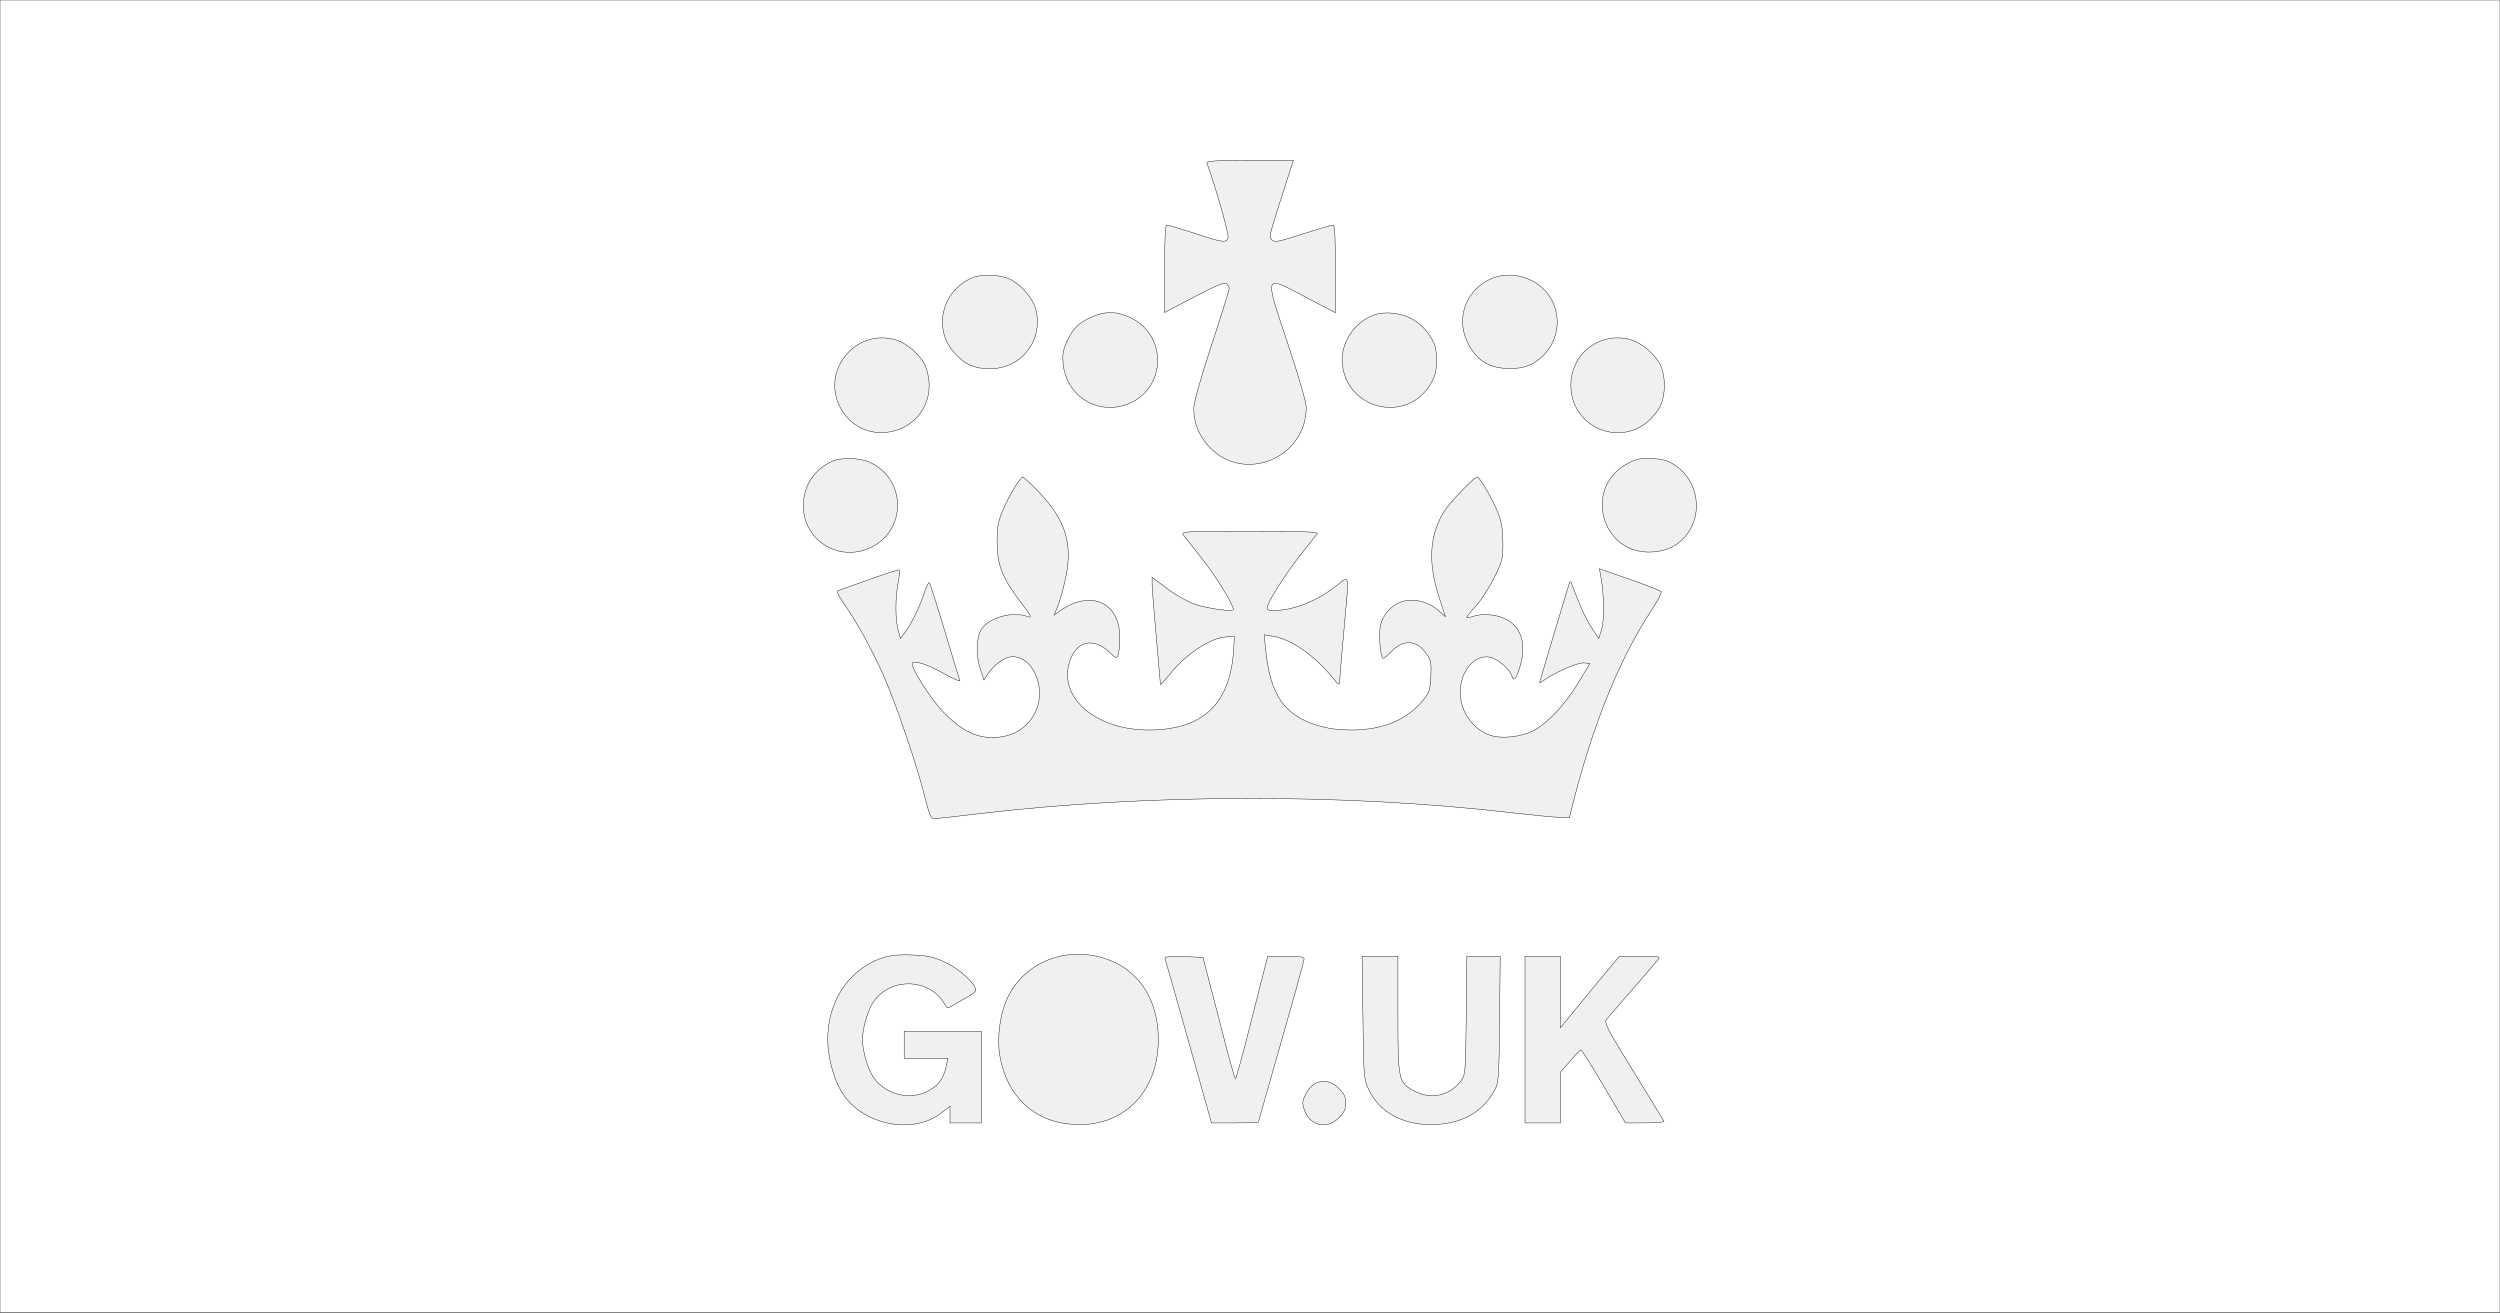
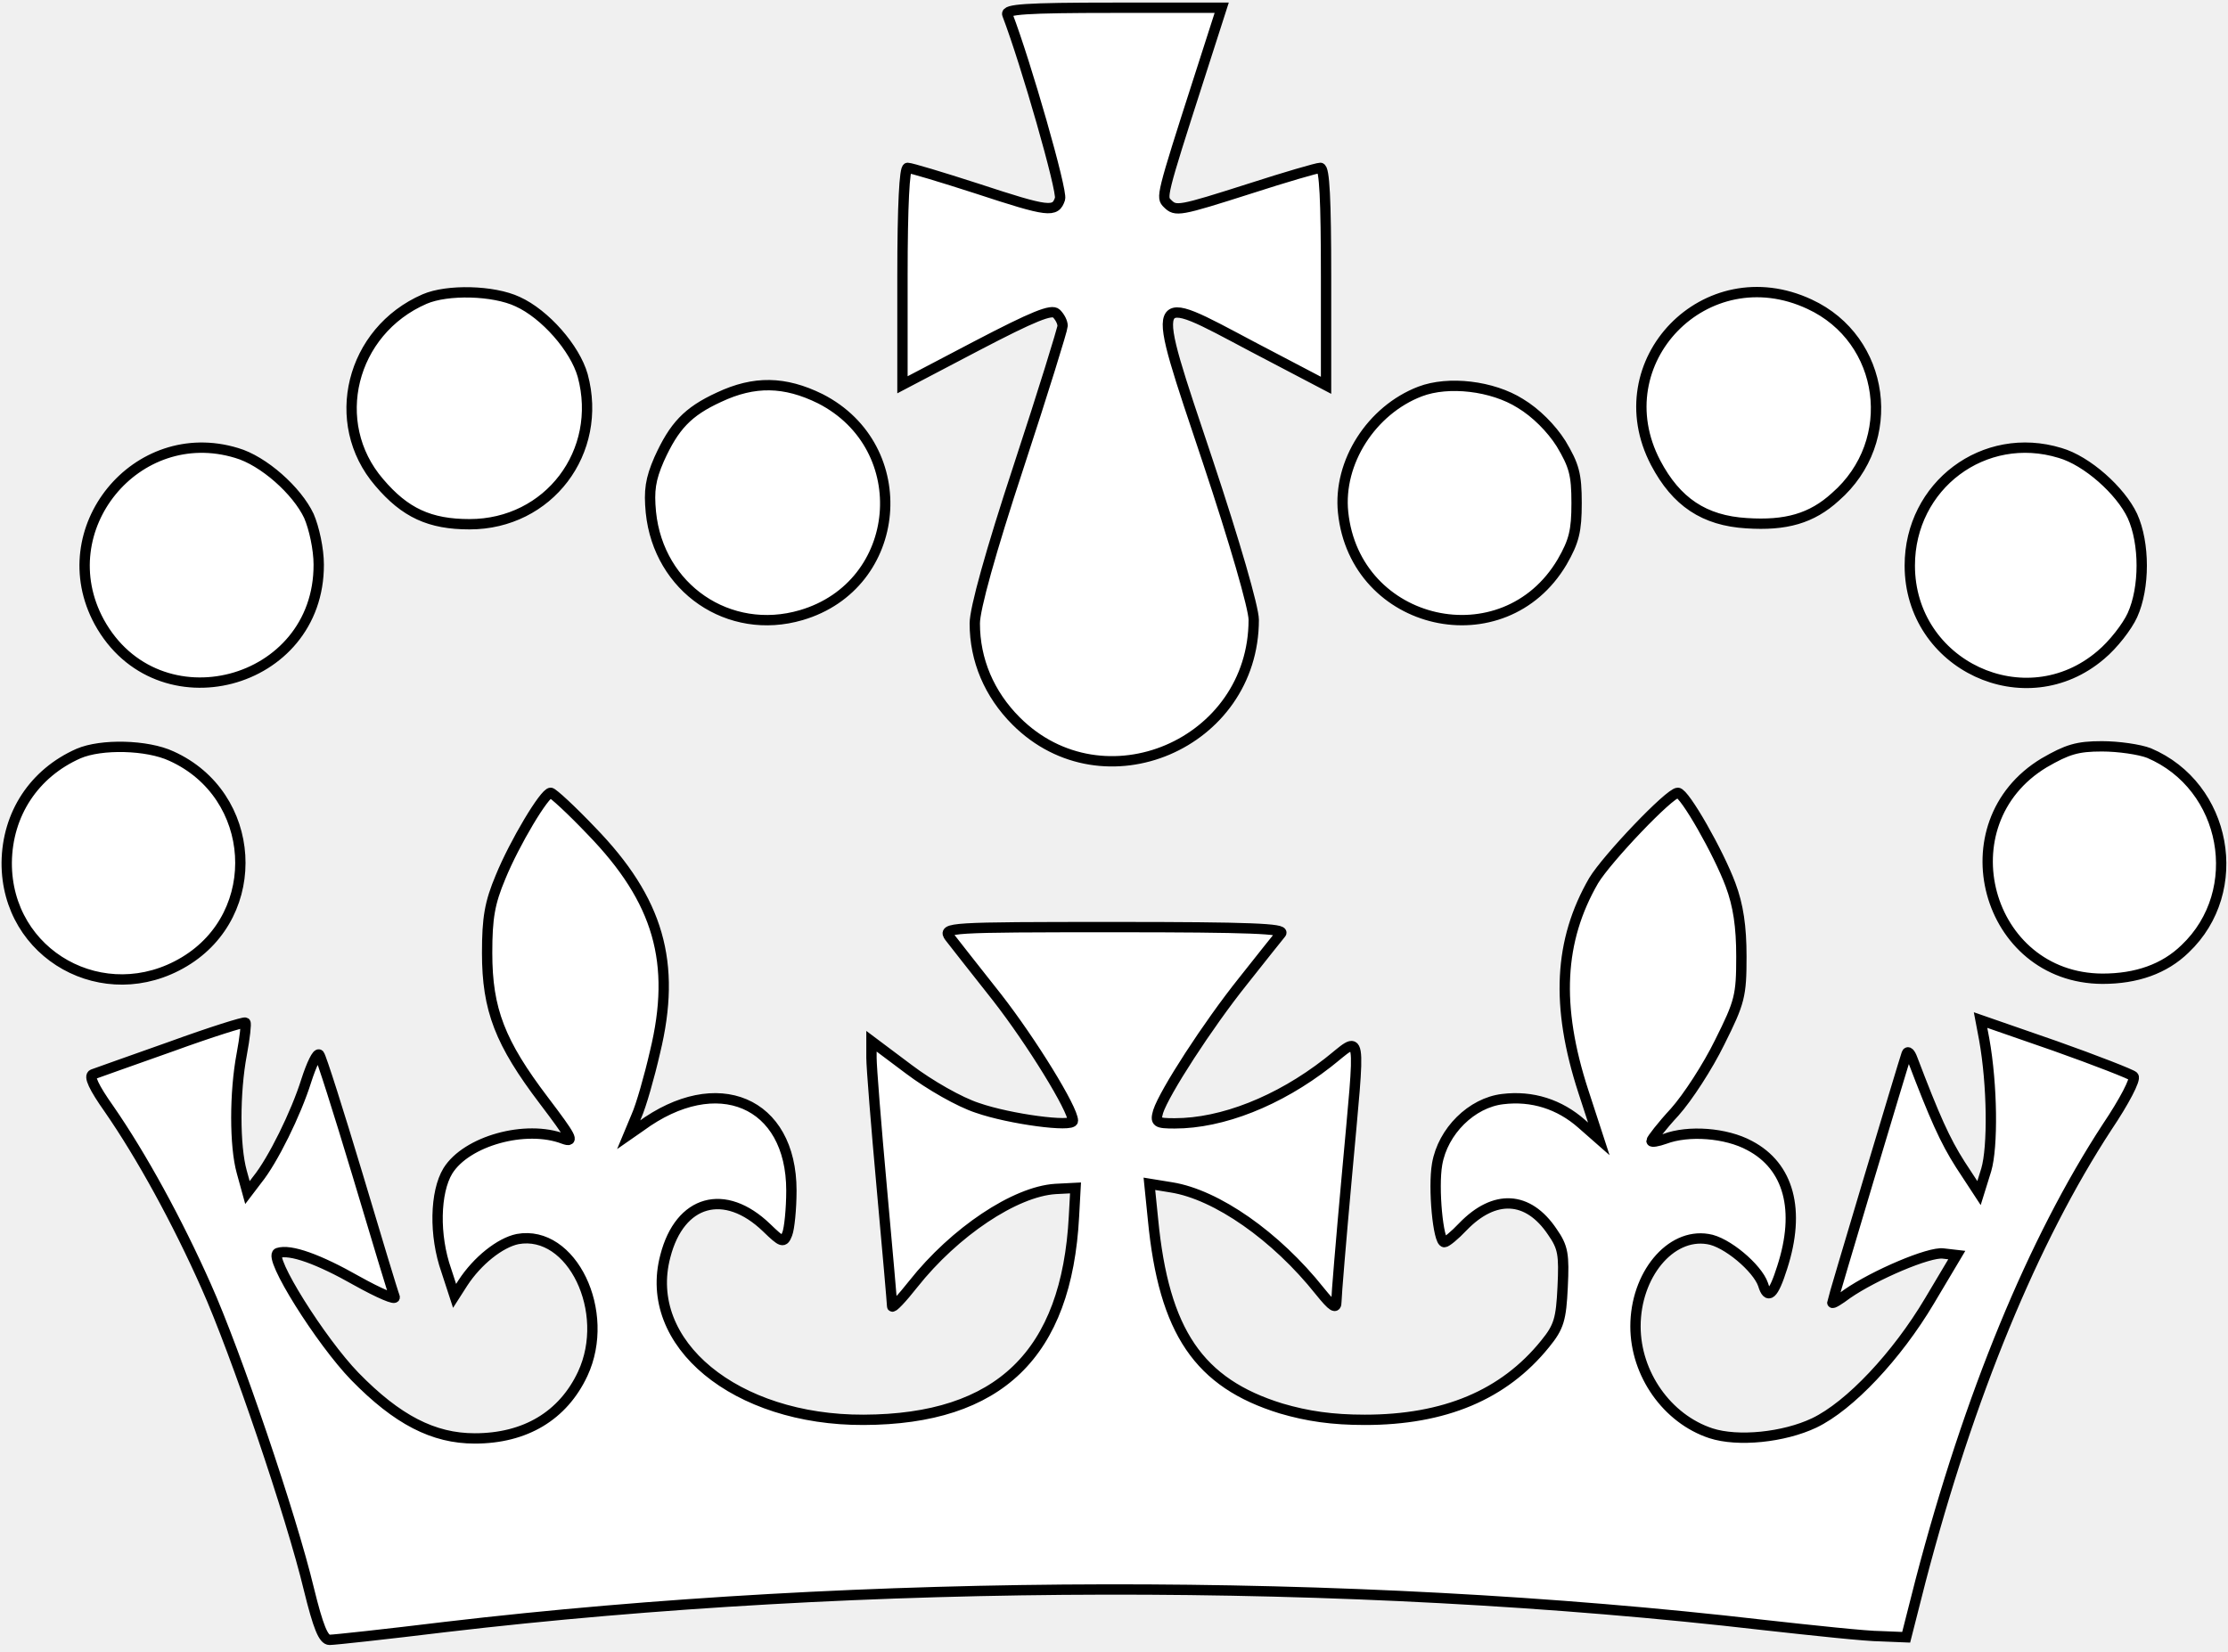
- <svg xmlns="http://www.w3.org/2000/svg" version="1.0" width="1200pt" height="630pt" viewBox="0 0 1200 630" preserveAspectRatio="xMidYMid meet">
-   <g transform="translate(0,630) scale(0.1,-0.1)" fill="white" stroke="black" stroke-width="2">
-     <path d="M0 3150 l0 -3150 6000 0 6000 0 0 3150 0 3150 -6000 0 -6000 0 0 -3150z m6164 2243 c-74 -230 -73 -230 -61 -242 16 -16 22 -15 160 29 68 22 130 40 136 40 8 0 11 -62 11 -211 l0 -210 -143 75 c-202 107 -199 116 -86 -222 52 -156 89 -284 89 -307 0 -241 -291 -365 -460 -196 -52 52 -80 118 -80 189 0 28 30 137 85 304 47 143 85 266 85 272 0 7 -5 17 -12 24 -9 9 -44 -5 -155 -63 l-143 -75 0 210 c0 139 4 210 10 210 6 0 66 -18 134 -40 140 -46 152 -47 161 -20 5 15 -66 263 -102 357 -4 10 35 13 205 13 l210 0 -44 -137z m-1319 -432 c53 -24 111 -90 126 -143 40 -148 -66 -288 -219 -288 -77 0 -125 22 -175 81 -99 115 -55 293 88 355 44 19 133 17 180 -5z m2501 -5 c147 -68 174 -265 50 -373 -46 -42 -96 -56 -172 -51 -82 5 -136 41 -176 117 -102 195 97 401 298 307z m-1915 -183 c184 -94 161 -361 -37 -419 -140 -41 -276 52 -291 199 -4 42 -1 64 16 103 29 64 55 92 116 120 68 32 127 31 196 -3z m1355 -9 c30 -18 60 -48 79 -78 25 -42 30 -59 30 -115 0 -54 -5 -74 -28 -114 -113 -191 -401 -126 -424 96 -10 97 55 198 149 234 55 21 140 11 194 -23z m-2485 -96 c52 -15 117 -73 140 -122 10 -23 19 -64 19 -94 1 -235 -312 -317 -425 -111 -97 179 72 386 266 327z m3530 0 c52 -15 117 -73 140 -122 24 -53 24 -139 0 -192 -10 -22 -37 -57 -61 -77 -146 -125 -370 -20 -370 173 0 155 144 263 291 218z m-3656 -587 c166 -75 180 -305 25 -398 -155 -93 -345 13 -344 192 1 94 53 173 139 211 44 19 133 17 180 -5z m3828 6 c151 -64 188 -267 70 -379 -40 -39 -94 -58 -160 -58 -226 1 -307 301 -113 418 45 26 64 32 112 32 32 0 73 -6 91 -13z m-3015 -151 c130 -134 165 -255 123 -428 -11 -48 -27 -104 -36 -124 l-15 -36 23 16 c148 109 292 48 292 -124 0 -36 -4 -74 -8 -84 -7 -18 -10 -17 -40 12 -81 78 -168 54 -196 -55 -45 -169 136 -318 384 -317 262 1 393 127 407 394 l3 55 -39 -2 c-78 -5 -195 -83 -275 -184 -22 -28 -41 -48 -41 -43 0 5 -9 108 -20 229 -11 121 -20 234 -20 252 l0 32 72 -54 c41 -31 99 -64 133 -75 63 -22 185 -38 185 -25 0 23 -80 153 -147 239 -43 54 -84 107 -92 117 -13 18 -4 19 319 19 265 0 330 -3 323 -12 -6 -7 -39 -49 -74 -93 -68 -85 -152 -215 -164 -252 -6 -21 -3 -23 32 -23 92 0 201 43 296 117 68 53 64 78 37 -222 -11 -121 -20 -229 -20 -240 0 -15 -7 -11 -32 20 -85 107 -200 187 -287 201 l-43 7 7 -69 c21 -218 89 -317 248 -366 51 -15 99 -22 162 -22 154 0 269 48 349 147 27 33 31 48 34 110 3 63 1 77 -20 107 -47 70 -112 73 -173 10 -16 -17 -32 -30 -36 -30 -12 0 -22 105 -14 151 11 64 67 119 127 126 57 7 110 -10 153 -48 l33 -29 -30 92 c-54 166 -47 292 20 408 26 43 147 170 163 170 13 0 79 -116 102 -178 15 -40 21 -81 21 -139 0 -76 -3 -88 -42 -166 -23 -47 -62 -107 -87 -135 -25 -27 -45 -53 -45 -56 0 -3 12 -1 26 4 45 17 118 12 164 -13 76 -40 99 -125 63 -236 -17 -54 -28 -63 -37 -33 -11 32 -71 83 -107 88 -73 12 -140 -70 -140 -169 0 -92 61 -179 146 -207 52 -17 141 -8 200 20 69 33 160 130 223 236 l53 89 -26 3 c-27 4 -134 -42 -186 -78 -16 -12 -29 -20 -29 -17 0 4 138 465 144 482 2 6 7 1 11 -10 43 -113 63 -158 93 -205 l36 -55 14 45 c13 44 12 164 -4 253 l-7 37 144 -50 c79 -28 148 -55 152 -59 5 -5 -18 -49 -51 -98 -143 -219 -267 -519 -361 -878 l-28 -110 -49 2 c-27 0 -130 11 -229 22 -804 93 -1740 91 -2549 -4 -115 -14 -216 -25 -225 -25 -12 0 -22 25 -40 98 -34 142 -142 460 -199 587 -56 126 -125 252 -188 343 -29 41 -40 64 -31 67 6 2 75 27 152 54 77 28 141 48 143 46 2 -1 -1 -29 -7 -61 -14 -74 -14 -178 0 -228 l11 -40 19 25 c30 37 75 128 95 192 10 31 21 54 25 50 4 -5 37 -109 74 -232 37 -124 69 -230 72 -237 3 -7 -30 7 -73 31 -74 42 -129 62 -153 54 -20 -7 83 -171 149 -239 82 -84 152 -120 232 -120 98 0 171 44 209 125 56 120 -21 280 -126 261 -34 -7 -78 -42 -106 -85 l-16 -25 -16 49 c-24 68 -22 152 3 193 36 58 151 90 224 62 22 -8 15 4 -38 74 -85 112 -110 176 -110 286 0 68 5 97 26 147 27 66 85 163 97 163 4 0 40 -33 79 -74z m-455 -2253 c62 -29 125 -82 147 -122 9 -18 4 -23 -37 -47 -27 -15 -59 -34 -72 -42 -22 -13 -25 -13 -34 4 -69 125 -249 137 -338 24 -30 -37 -59 -131 -59 -190 0 -59 29 -153 59 -190 56 -71 157 -99 238 -65 63 27 93 64 106 133 l7 32 -105 0 -105 0 0 65 0 65 185 0 185 0 0 -220 0 -220 -75 0 -75 0 0 40 0 40 -44 -34 c-88 -67 -225 -74 -341 -17 -106 52 -163 135 -192 277 -36 177 29 352 162 441 76 50 132 64 237 59 70 -3 98 -9 151 -33z m768 17 c163 -51 259 -196 259 -390 0 -255 -171 -424 -411 -407 -186 12 -317 136 -350 330 -14 84 0 197 35 273 79 172 276 254 467 194z m549 -287 c41 -161 77 -293 80 -293 3 0 39 133 80 295 l75 295 87 0 c64 0 88 -3 88 -13 0 -6 -49 -185 -110 -397 -60 -212 -110 -386 -110 -387 0 -2 -51 -3 -112 -3 l-113 0 -109 388 c-60 213 -111 393 -114 400 -3 10 16 12 89 10 l93 -3 76 -292z m860 19 c0 -319 2 -329 81 -370 80 -42 169 -21 223 52 20 26 21 43 24 312 l3 284 80 0 80 0 -3 -302 c-3 -289 -4 -305 -25 -343 -53 -98 -147 -154 -273 -162 -153 -11 -279 54 -331 169 -23 51 -24 63 -27 346 l-4 292 86 0 86 0 0 -278z m780 107 l0 -172 141 172 142 171 100 0 c94 0 99 -1 85 -17 -8 -10 -63 -74 -123 -143 -60 -69 -115 -133 -123 -142 -13 -16 -1 -41 128 -250 79 -128 145 -236 147 -240 2 -5 -38 -8 -90 -8 l-95 0 -103 175 c-57 96 -106 175 -110 175 -4 0 -28 -24 -53 -54 l-46 -53 0 -122 0 -121 -85 0 -85 0 0 400 0 400 85 0 85 0 0 -171z m-1064 -463 c26 -26 34 -42 34 -71 0 -29 -8 -45 -34 -71 -58 -58 -140 -38 -166 41 -10 30 -9 41 7 72 34 71 105 83 159 29z" />
-   </g>
+ <svg xmlns="http://www.w3.org/2000/svg" version="1.1" id="Layer_1" x="0px" y="0px" viewBox="652.3 -18.3 431.3 319.7" enable-background="new 652.3 -18.3 431.3 319.7" xml:space="preserve">
+   <path fill="#FFFFFF" stroke="#000000" stroke-width="2" d="M884.4-3.1c-7.4,23-7.3,23-6.1,24.2c1.6,1.6,2.2,1.5,16-2.9  c6.8-2.2,13-4,13.6-4c0.8,0,1.1,6.2,1.1,21.1v21l-14.3-7.5c-20.2-10.7-19.9-11.6-8.6,22.2c5.2,15.6,8.9,28.4,8.9,30.7  c0,24.1-29.1,36.5-46,19.6c-5.2-5.2-8-11.8-8-18.9c0-2.8,3-13.7,8.5-30.4c4.7-14.3,8.5-26.6,8.5-27.2c0-0.7-0.5-1.7-1.2-2.4  c-0.9-0.9-4.4,0.5-15.5,6.3L827,56.2v-21c0-13.9,0.4-21,1-21c0.6,0,6.6,1.8,13.4,4c14,4.6,15.2,4.7,16.1,2  c0.5-1.5-6.6-26.3-10.2-35.7c-0.4-1,3.5-1.3,20.5-1.3h21L884.4-3.1z M752.5,40.1c5.3,2.4,11.1,9,12.6,14.3  c4,14.8-6.6,28.8-21.9,28.8c-7.7,0-12.5-2.2-17.5-8.1c-9.9-11.5-5.5-29.3,8.8-35.5C738.9,37.7,747.8,37.9,752.5,40.1z M1002.6,40.6  c14.7,6.8,17.4,26.5,5,37.3c-4.6,4.2-9.6,5.6-17.2,5.1c-8.2-0.5-13.6-4.1-17.6-11.7C962.6,51.8,982.5,31.2,1002.6,40.6z M811.1,58.9  c18.4,9.4,16.1,36.1-3.7,41.9c-14,4.1-27.6-5.2-29.1-19.9c-0.4-4.2-0.1-6.4,1.6-10.3c2.9-6.4,5.5-9.2,11.6-12  C798.3,55.4,804.2,55.5,811.1,58.9z M946.6,59.8c3,1.8,6,4.8,7.9,7.8c2.5,4.2,3,5.9,3,11.5c0,5.4-0.5,7.4-2.8,11.4  c-11.3,19.1-40.1,12.6-42.4-9.6c-1-9.7,5.5-19.8,14.9-23.4C932.7,55.4,941.2,56.4,946.6,59.8z M698.1,69.4c5.2,1.5,11.7,7.3,14,12.2  c1,2.3,1.9,6.4,1.9,9.4c0.1,23.5-31.2,31.7-42.5,11.1C661.8,84.2,678.7,63.5,698.1,69.4z M1051.1,69.4c5.2,1.5,11.7,7.3,14,12.2  c2.4,5.3,2.4,13.9,0,19.2c-1,2.2-3.7,5.7-6.1,7.7c-14.6,12.5-37,2-37-17.3C1022,75.7,1036.4,64.9,1051.1,69.4z M685.5,128.1  c16.6,7.5,18,30.5,2.5,39.8s-34.5-1.3-34.4-19.2c0.1-9.4,5.3-17.3,13.9-21.1C671.9,125.7,680.8,125.9,685.5,128.1z M1068.3,127.5  c15.1,6.4,18.8,26.7,7,37.9c-4,3.9-9.4,5.8-16,5.8c-22.6-0.1-30.7-30.1-11.3-41.8c4.5-2.6,6.4-3.2,11.2-3.2  C1062.4,126.2,1066.5,126.8,1068.3,127.5z M766.8,142.6c13,13.4,16.5,25.5,12.3,42.8c-1.1,4.8-2.7,10.4-3.6,12.4l-1.5,3.6l2.3-1.6  c14.8-10.9,29.2-4.8,29.2,12.4c0,3.6-0.4,7.4-0.8,8.4c-0.7,1.8-1,1.7-4-1.2c-8.1-7.8-16.8-5.4-19.6,5.5  c-4.5,16.9,13.6,31.8,38.4,31.7c26.2-0.1,39.3-12.7,40.7-39.4l0.3-5.5l-3.9,0.2c-7.8,0.5-19.5,8.3-27.5,18.4  c-2.2,2.8-4.1,4.8-4.1,4.3s-0.9-10.8-2-22.9c-1.1-12.1-2-23.4-2-25.2v-3.2l7.2,5.4c4.1,3.1,9.9,6.4,13.3,7.5  c6.3,2.2,18.5,3.8,18.5,2.5c0-2.3-8-15.3-14.7-23.9c-4.3-5.4-8.4-10.7-9.2-11.7c-1.3-1.8-0.4-1.9,31.9-1.9c26.5,0,33,0.3,32.3,1.2  c-0.6,0.7-3.9,4.9-7.4,9.3c-6.8,8.5-15.2,21.5-16.4,25.2c-0.6,2.1-0.3,2.3,3.2,2.3c9.2,0,20.1-4.3,29.6-11.7  c6.8-5.3,6.4-7.8,3.7,22.2c-1.1,12.1-2,22.9-2,24c0,1.5-0.7,1.1-3.2-2c-8.5-10.7-20-18.7-28.7-20.1l-4.3-0.7l0.7,6.9  c2.1,21.8,8.9,31.7,24.8,36.6c5.1,1.5,9.9,2.2,16.2,2.2c15.4,0,26.9-4.8,34.9-14.7c2.7-3.3,3.1-4.8,3.4-11c0.3-6.3,0.1-7.7-2-10.7  c-4.7-7-11.2-7.3-17.3-1c-1.6,1.7-3.2,3-3.6,3c-1.2,0-2.2-10.5-1.4-15.1c1.1-6.4,6.7-11.9,12.7-12.6c5.7-0.7,11,1,15.3,4.8l3.3,2.9  l-3-9.2c-5.4-16.6-4.7-29.2,2-40.8c2.6-4.3,14.7-17,16.3-17c1.3,0,7.9,11.6,10.2,17.8c1.5,4,2.1,8.1,2.1,13.9  c0,7.6-0.3,8.8-4.2,16.6c-2.3,4.7-6.2,10.7-8.7,13.5c-2.5,2.7-4.5,5.3-4.5,5.6s1.2,0.1,2.6-0.4c4.5-1.7,11.8-1.2,16.4,1.3  c7.6,4,9.9,12.5,6.3,23.6c-1.7,5.4-2.8,6.3-3.7,3.3c-1.1-3.2-7.1-8.3-10.7-8.8c-7.3-1.2-14,7-14,16.9c0,9.2,6.1,17.9,14.6,20.7  c5.2,1.7,14.1,0.8,20-2c6.9-3.3,16-13,22.3-23.6l5.3-8.9l-2.6-0.3c-2.7-0.4-13.4,4.2-18.6,7.8c-1.6,1.2-2.9,2-2.9,1.7  c0-0.4,13.8-46.5,14.4-48.2c0.2-0.6,0.7-0.1,1.1,1c4.3,11.3,6.3,15.8,9.3,20.5l3.6,5.5l1.4-4.5c1.3-4.4,1.2-16.4-0.4-25.3l-0.7-3.7  l14.4,5c7.9,2.8,14.8,5.5,15.2,5.9c0.5,0.5-1.8,4.9-5.1,9.8c-14.3,21.9-26.7,51.9-36.1,87.8l-2.8,11l-4.9-0.2  c-2.7,0-13-1.1-22.9-2.2c-80.4-9.3-174-9.1-254.9,0.4c-11.5,1.4-21.6,2.5-22.5,2.5c-1.2,0-2.2-2.5-4-9.8  c-3.4-14.2-14.2-46-19.9-58.7c-5.6-12.6-12.5-25.2-18.8-34.3c-2.9-4.1-4-6.4-3.1-6.7c0.6-0.2,7.5-2.7,15.2-5.4  c7.7-2.8,14.1-4.8,14.3-4.6c0.2,0.1-0.1,2.9-0.7,6.1c-1.4,7.4-1.4,17.8,0,22.8l1.1,4l1.9-2.5c3-3.7,7.5-12.8,9.5-19.2  c1-3.1,2.1-5.4,2.5-5c0.4,0.5,3.7,10.9,7.4,23.2c3.7,12.4,6.9,23,7.2,23.7c0.3,0.7-3-0.7-7.3-3.1c-7.4-4.2-12.9-6.2-15.3-5.4  c-2,0.7,8.3,17.1,14.9,23.9c8.2,8.4,15.2,12,23.2,12c9.8,0,17.1-4.4,20.9-12.5c5.6-12-2.1-28-12.6-26.1c-3.4,0.7-7.8,4.2-10.6,8.5  l-1.6,2.5l-1.6-4.9c-2.4-6.8-2.2-15.2,0.3-19.3c3.6-5.8,15.1-9,22.4-6.2c2.2,0.8,1.5-0.4-3.8-7.4c-8.5-11.2-11-17.6-11-28.6  c0-6.8,0.5-9.7,2.6-14.7c2.7-6.6,8.5-16.3,9.7-16.3C759.3,135.2,762.9,138.5,766.8,142.6z" />
</svg>
